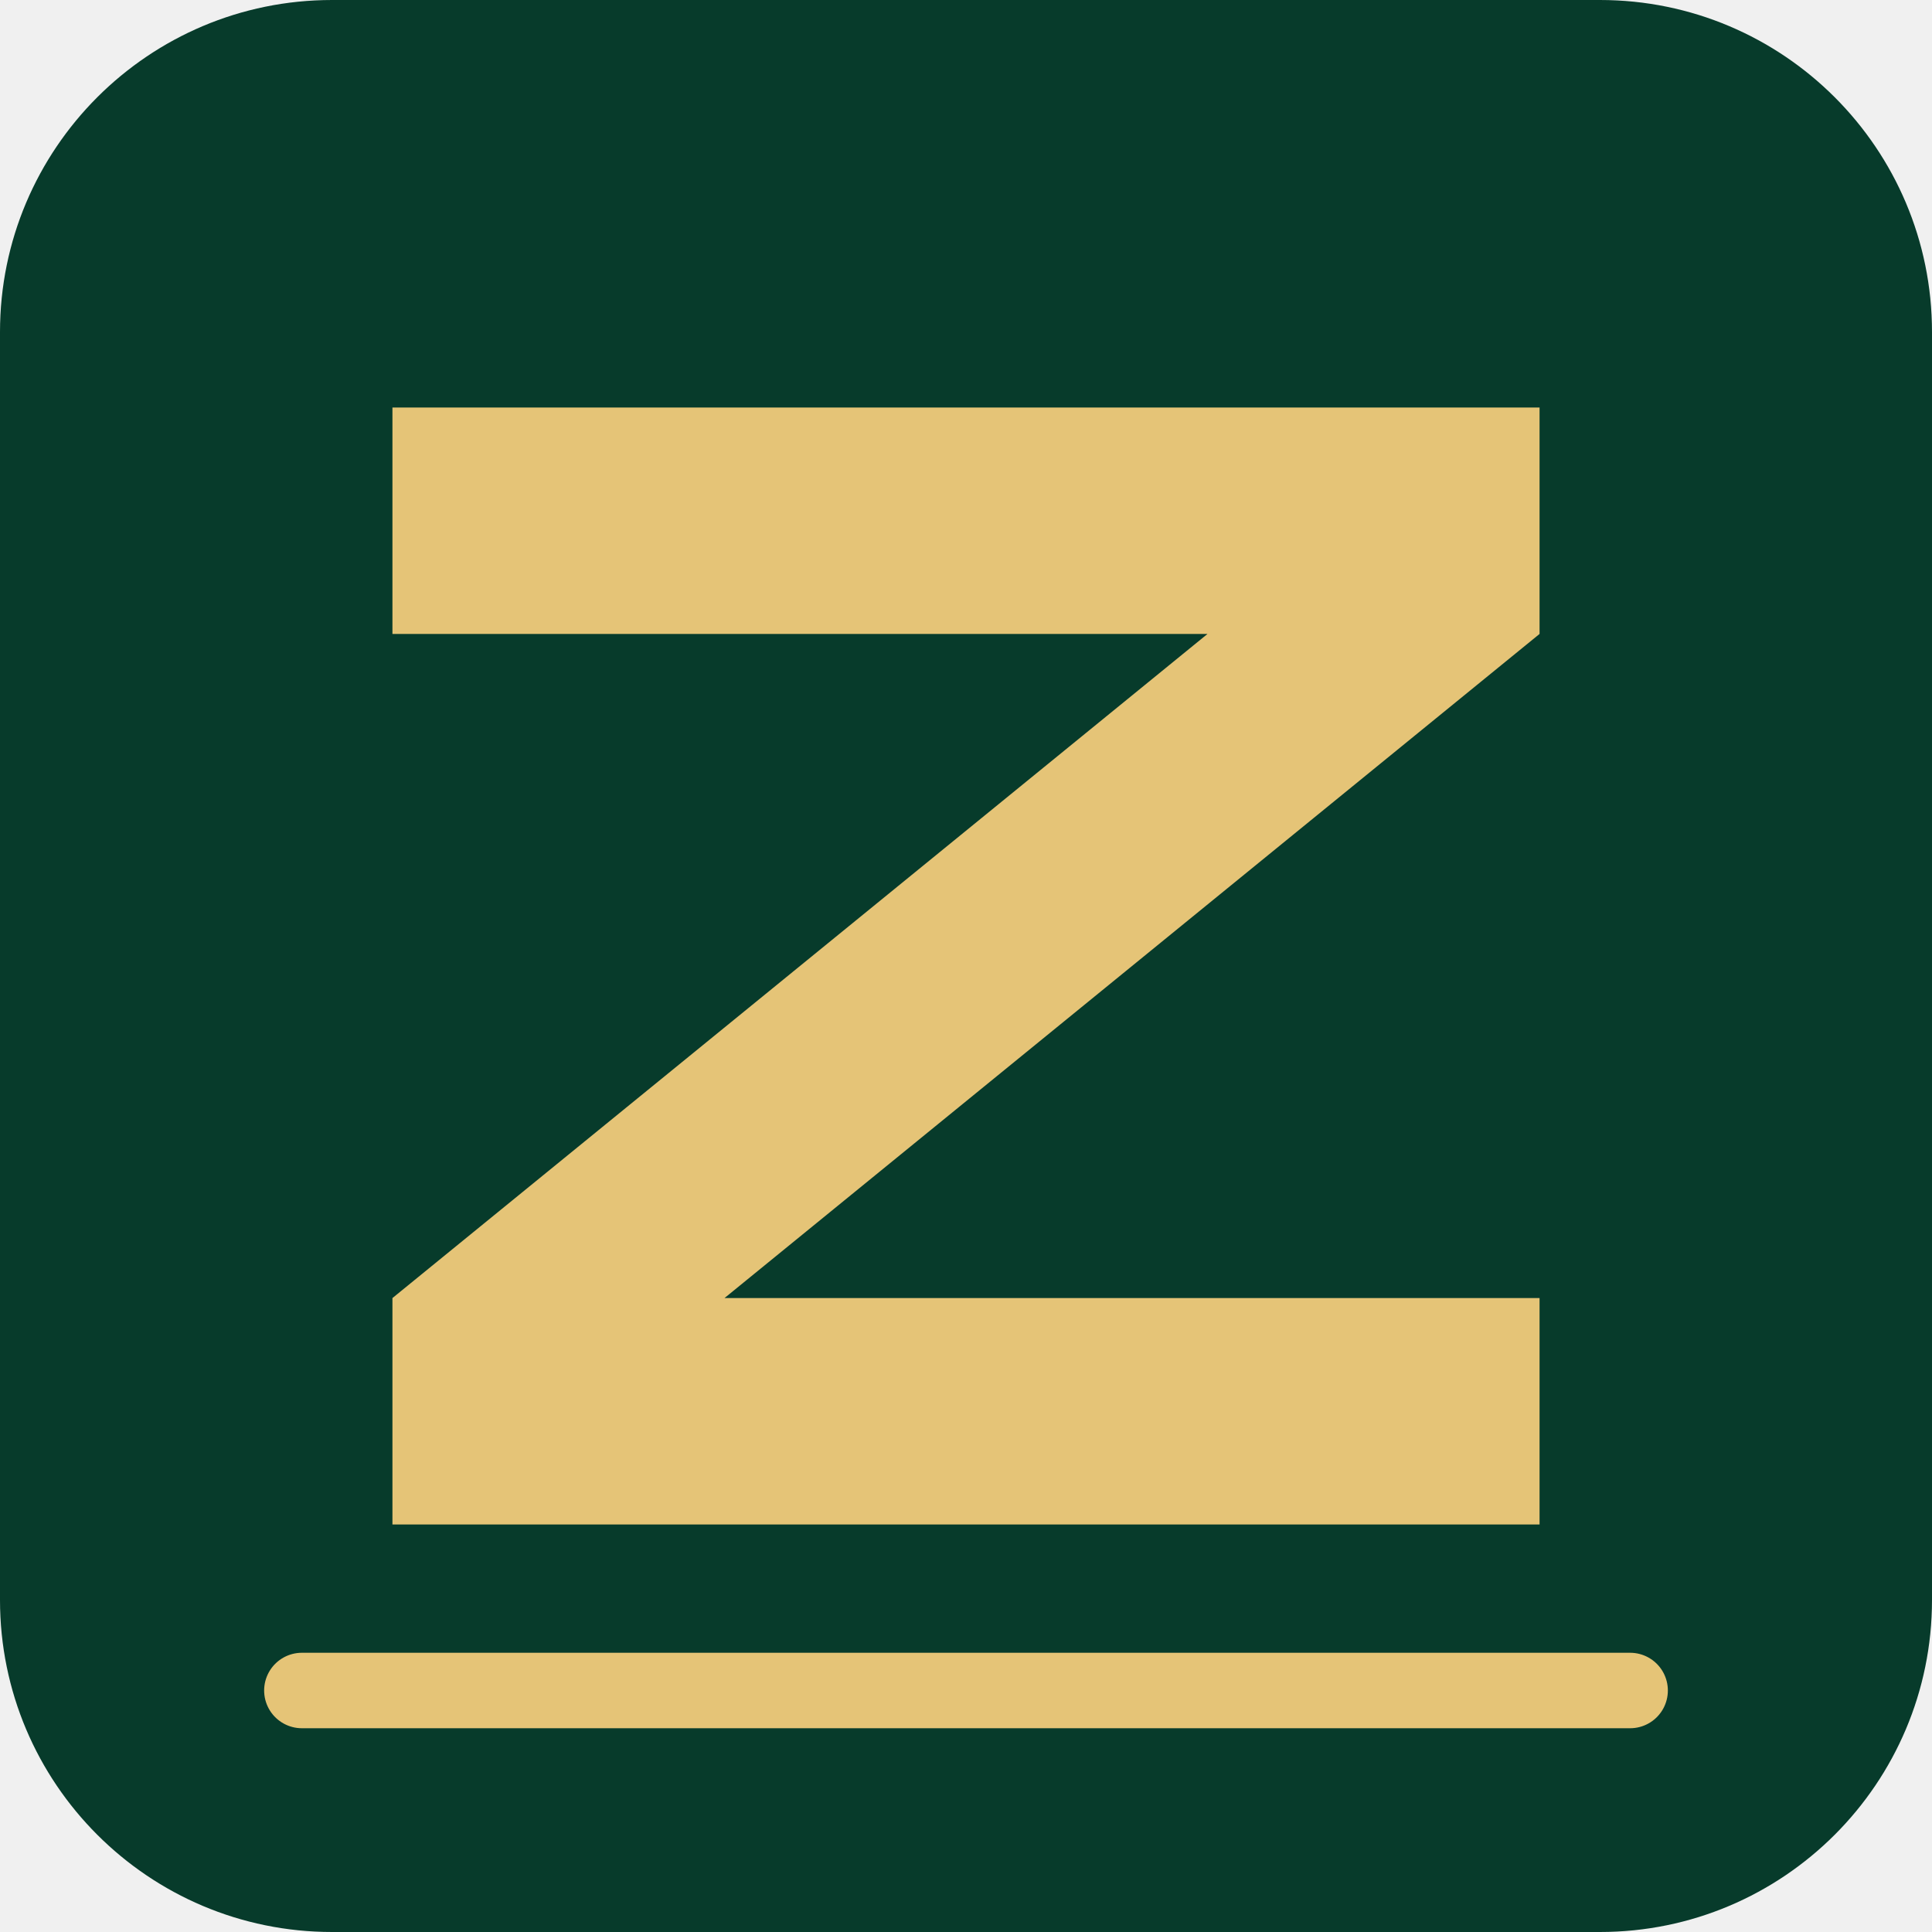
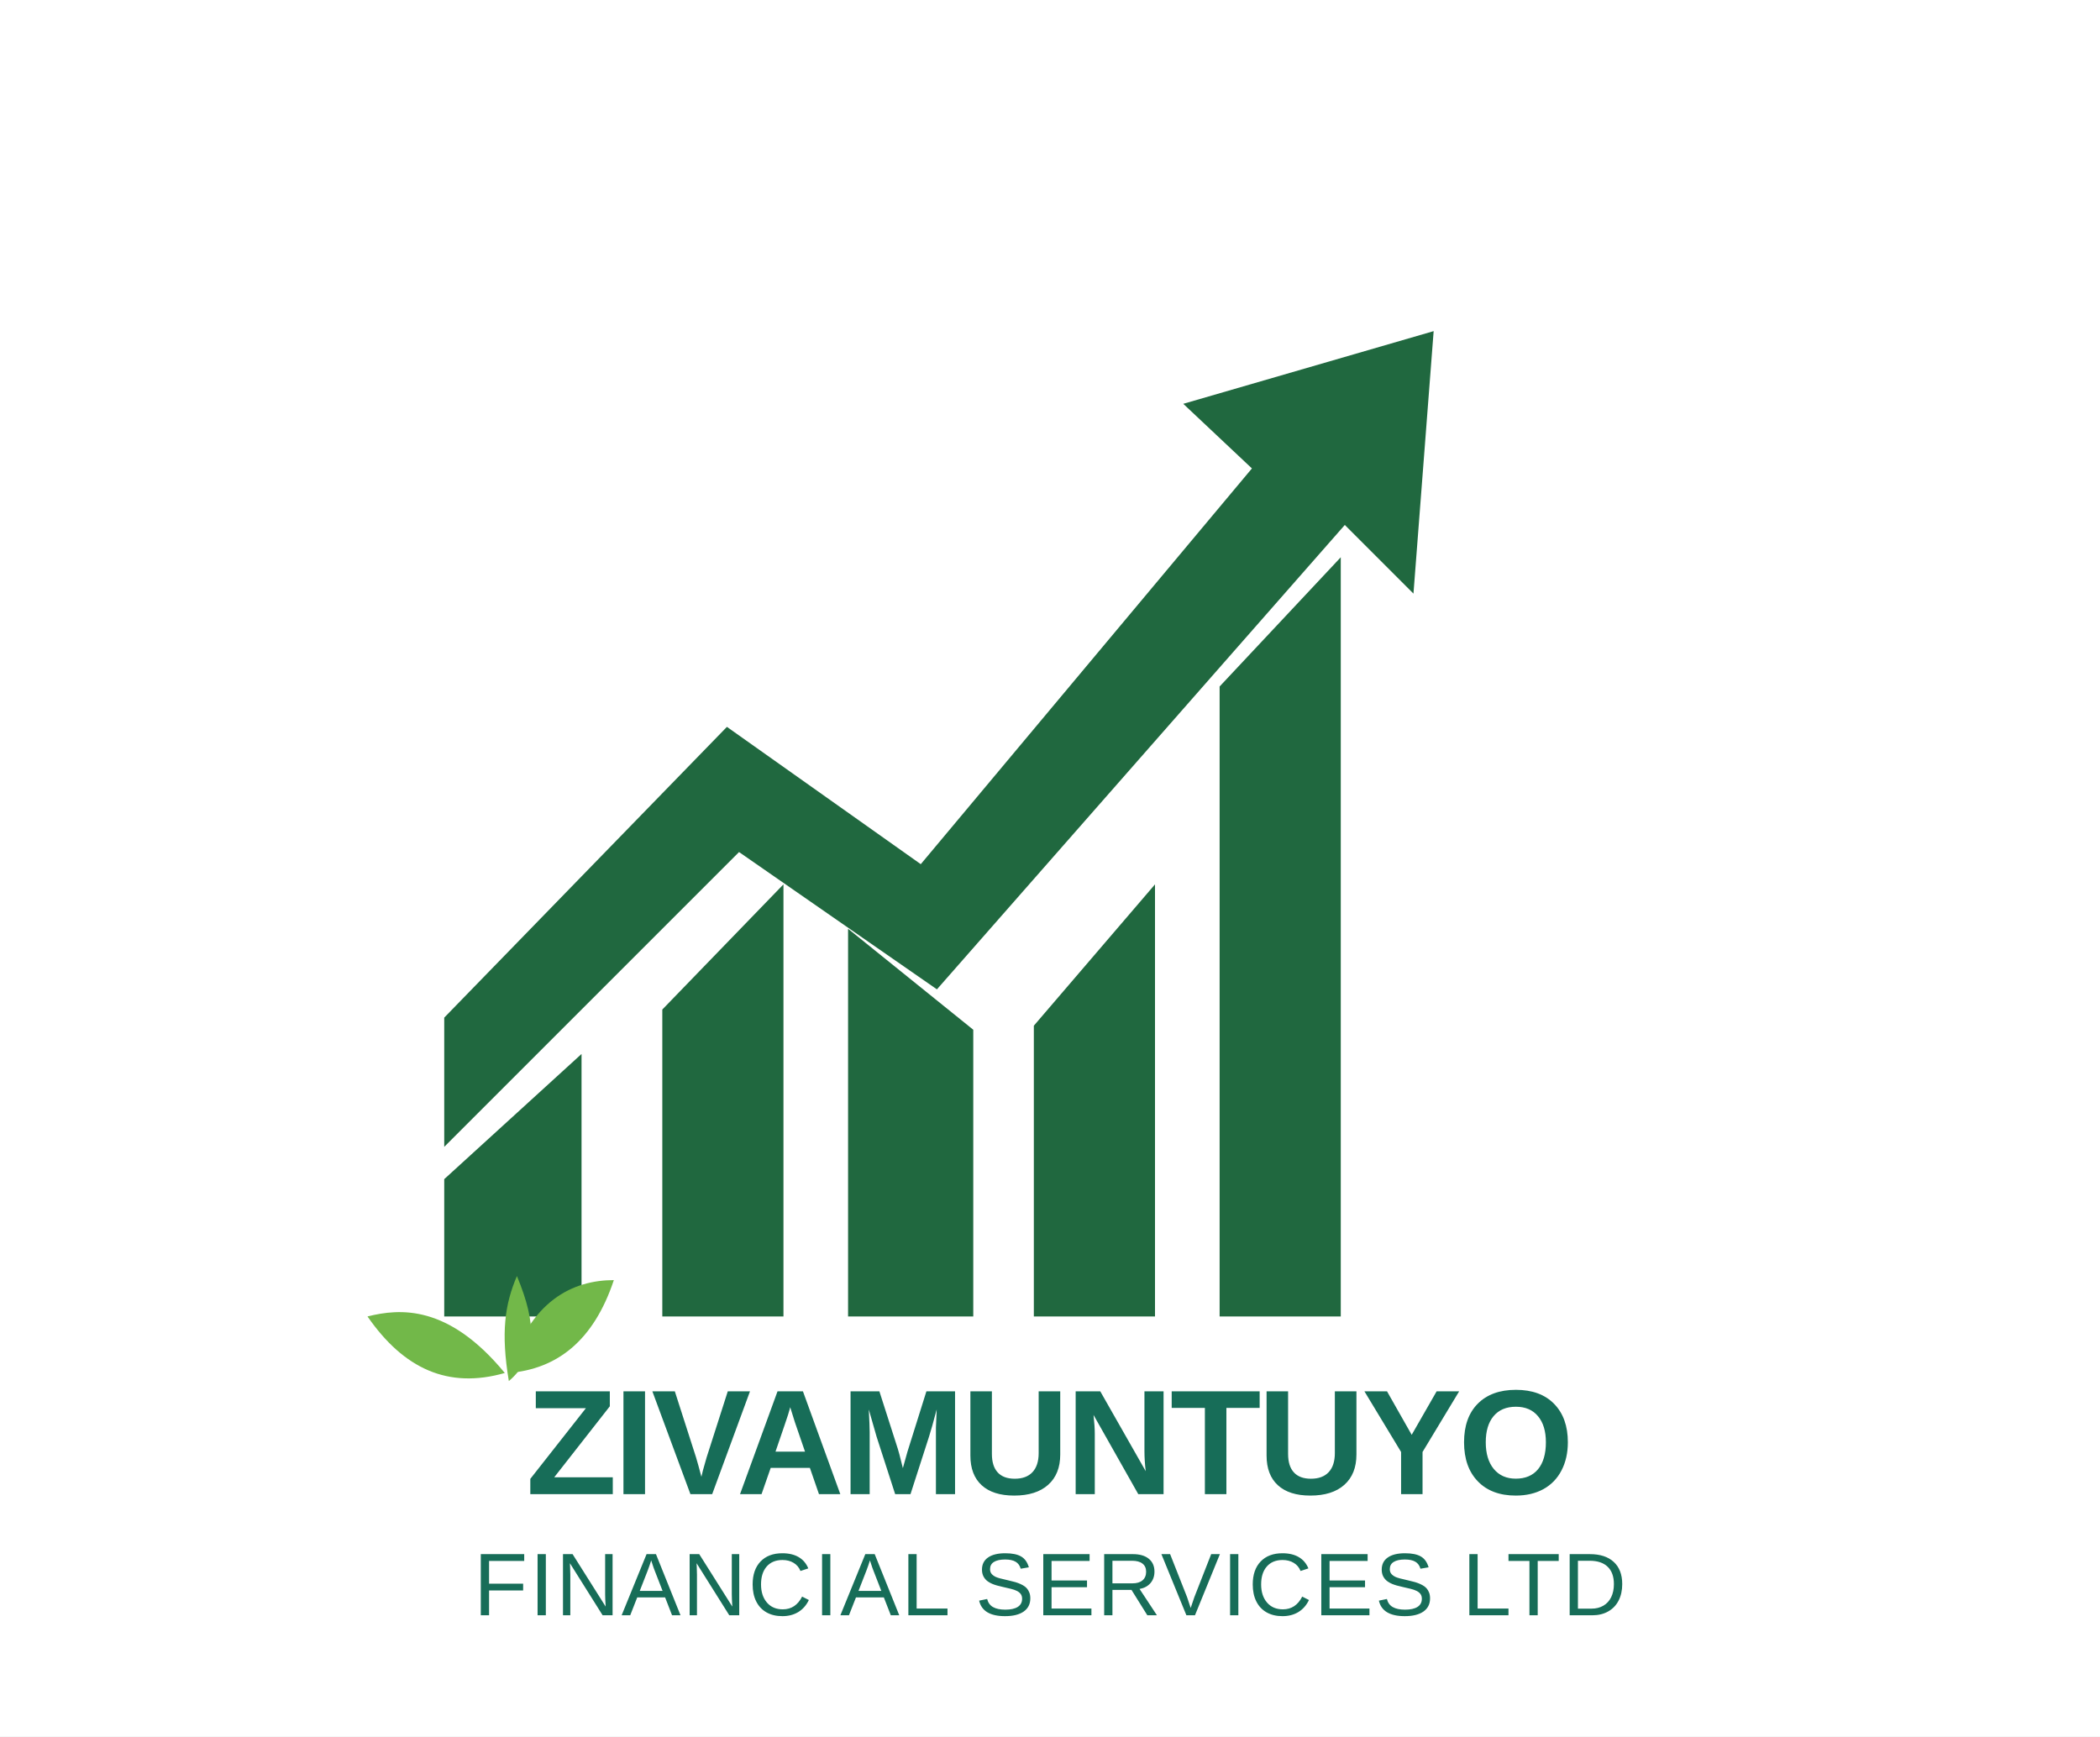
- <svg xmlns="http://www.w3.org/2000/svg" viewBox="0 0 128 128" role="img" aria-labelledby="title desc">
-   <rect width="128" height="128" rx="22" fill="#073b2b" />
-   <path d="M26 27h76v15L48 86h54v15H26V86l54-44H26z" fill="#e5c477" />
-   <path d="M20 112h88" fill="none" stroke="#e5c477" stroke-width="5" stroke-linecap="round" />
+ <svg xmlns="http://www.w3.org/2000/svg" viewBox="0 0 520 430" role="img" aria-labelledby="title desc">
+   <rect width="520" height="430" fill="#fff" />
+   <g fill="#20683f">
+     <path d="M110 252 180 180 228 214 310 116 293 100 355 82 350 147 333 130 232 245 183 211 110 284Z" />
+     <path d="M110 326V292l34-31v65Z" />
+     <path d="M164 326V250l30-31v107Z" />
+     <path d="M210 326V230l31 25v71Z" />
+     <path d="M256 326V254l30-35v107Z" />
+     <path d="M302 326V170l30-32v188Z" />
+   </g>
+   <g fill="#176d58" font-family="Arial,Helvetica,sans-serif" font-weight="700">
+     <text x="260" y="370" text-anchor="middle" font-size="37" letter-spacing="-.9">ZIVAMUNTUYO</text>
+     <text x="260" y="400" text-anchor="middle" font-size="22" font-weight="400" letter-spacing=".4">FINANCIAL SERVICES LTD</text>
+   </g>
+   <g fill="#72b849">
+     <path d="M125 340c-14-17-26-16-34-14 9 13 20 18 34 14Z" />
+     <path d="M126 340c5-18 16-23 26-23-5 15-14 22-26 23Z" />
+     <path d="M126 342c-2-12-1-19 2-26 5 12 5 20-2 26Z" />
+   </g>
</svg>
